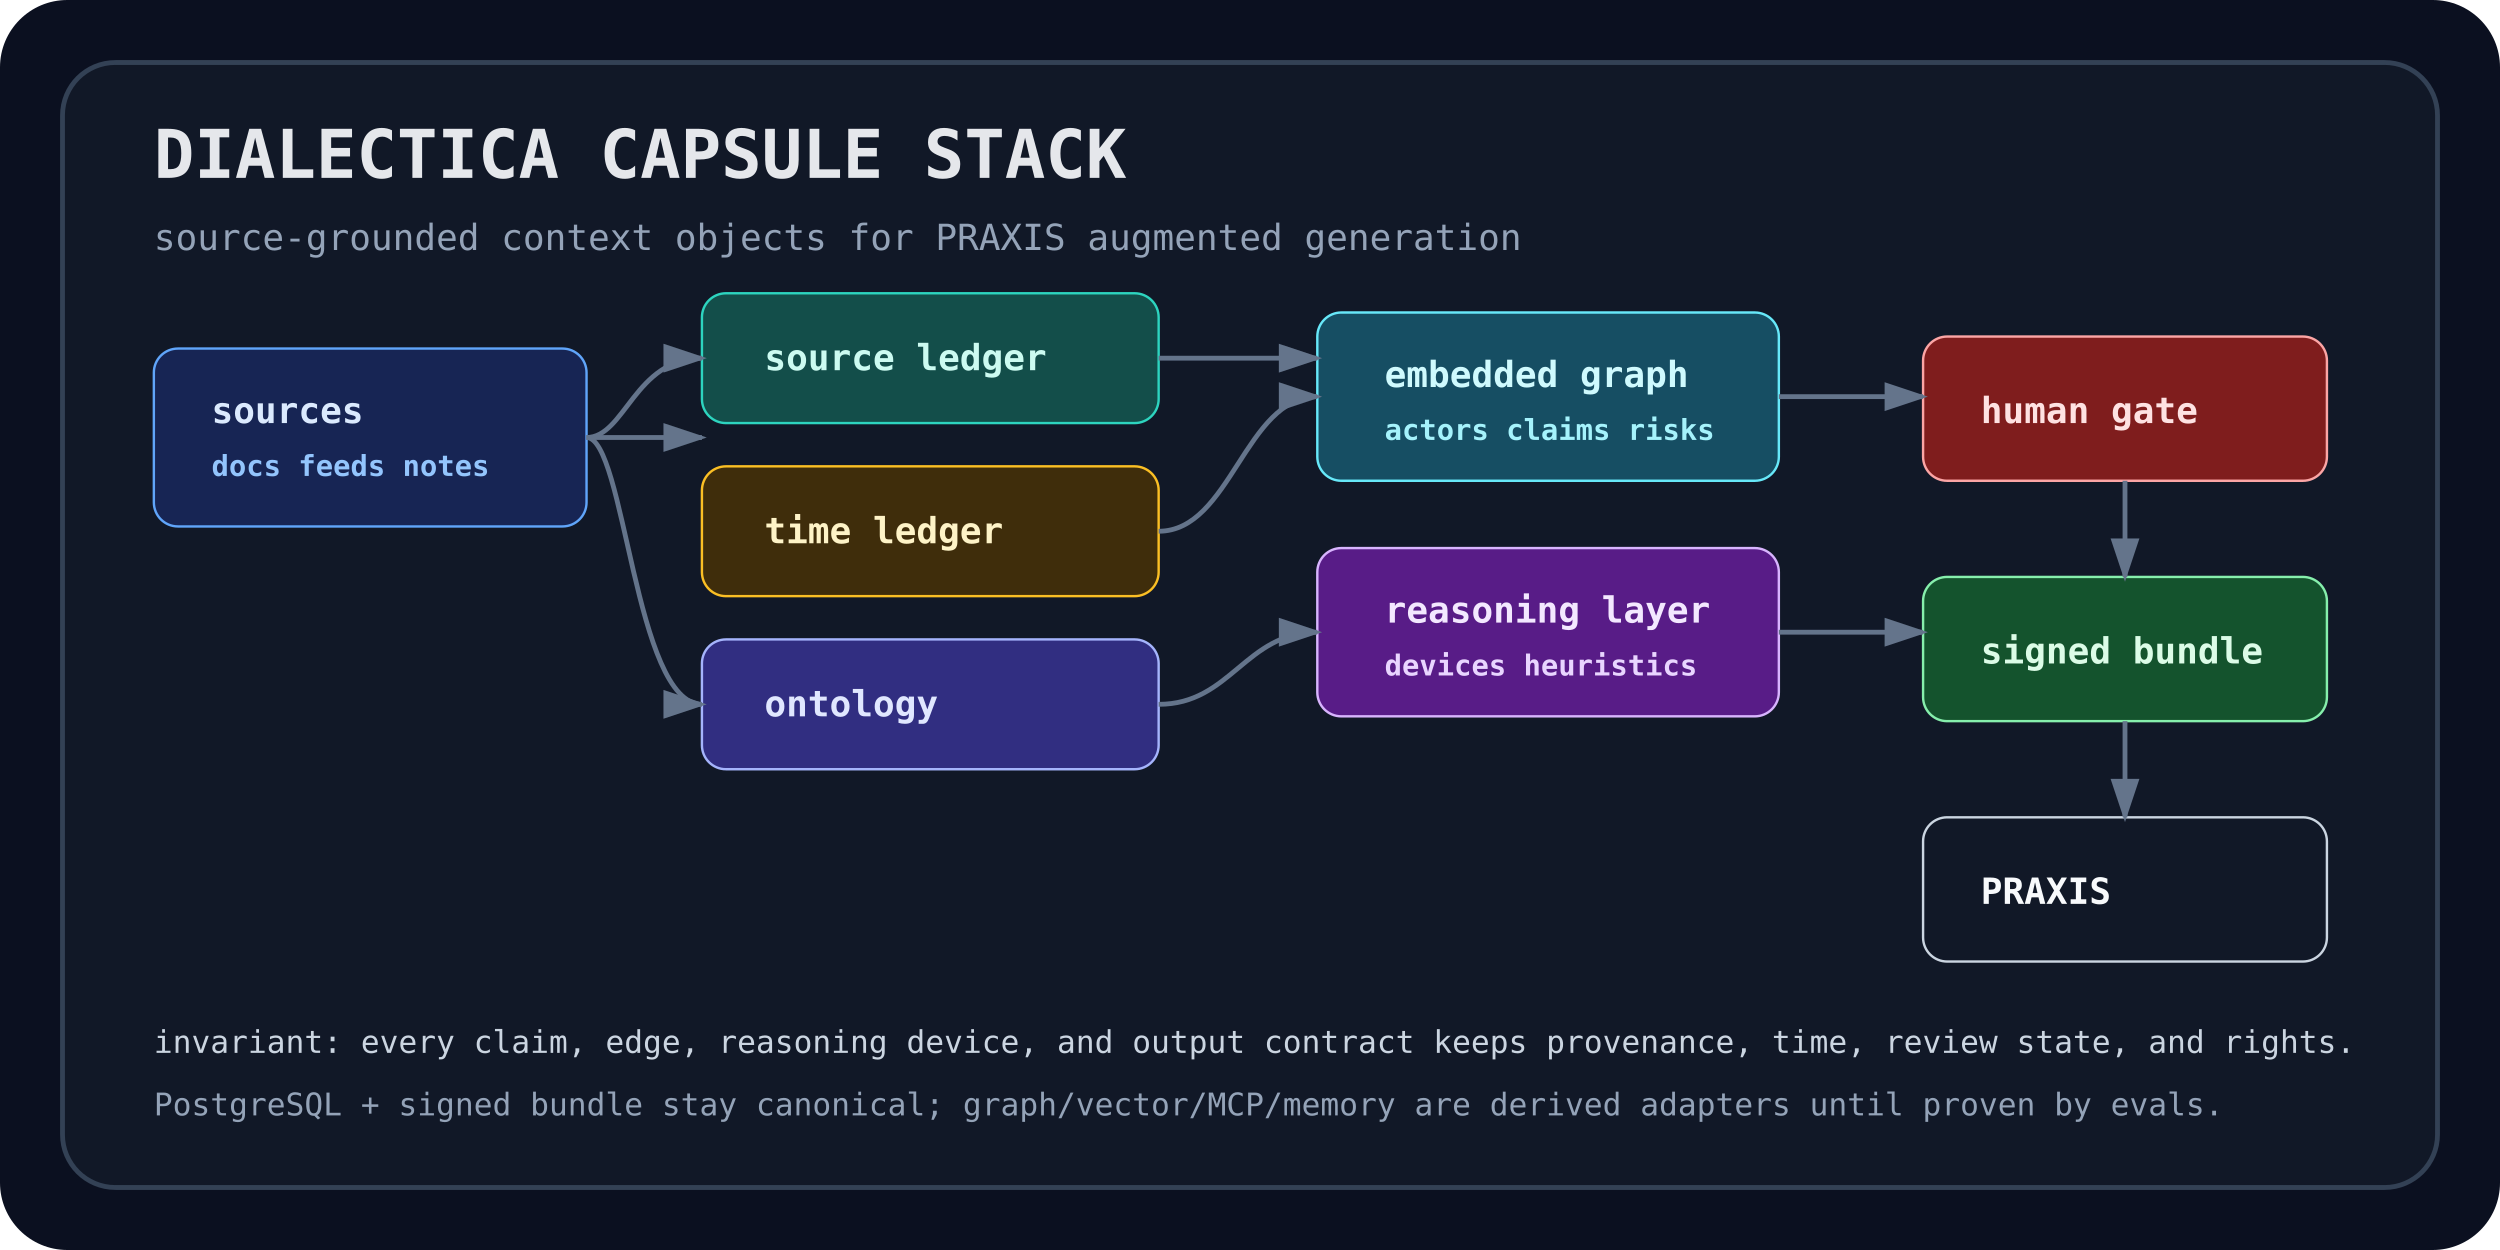
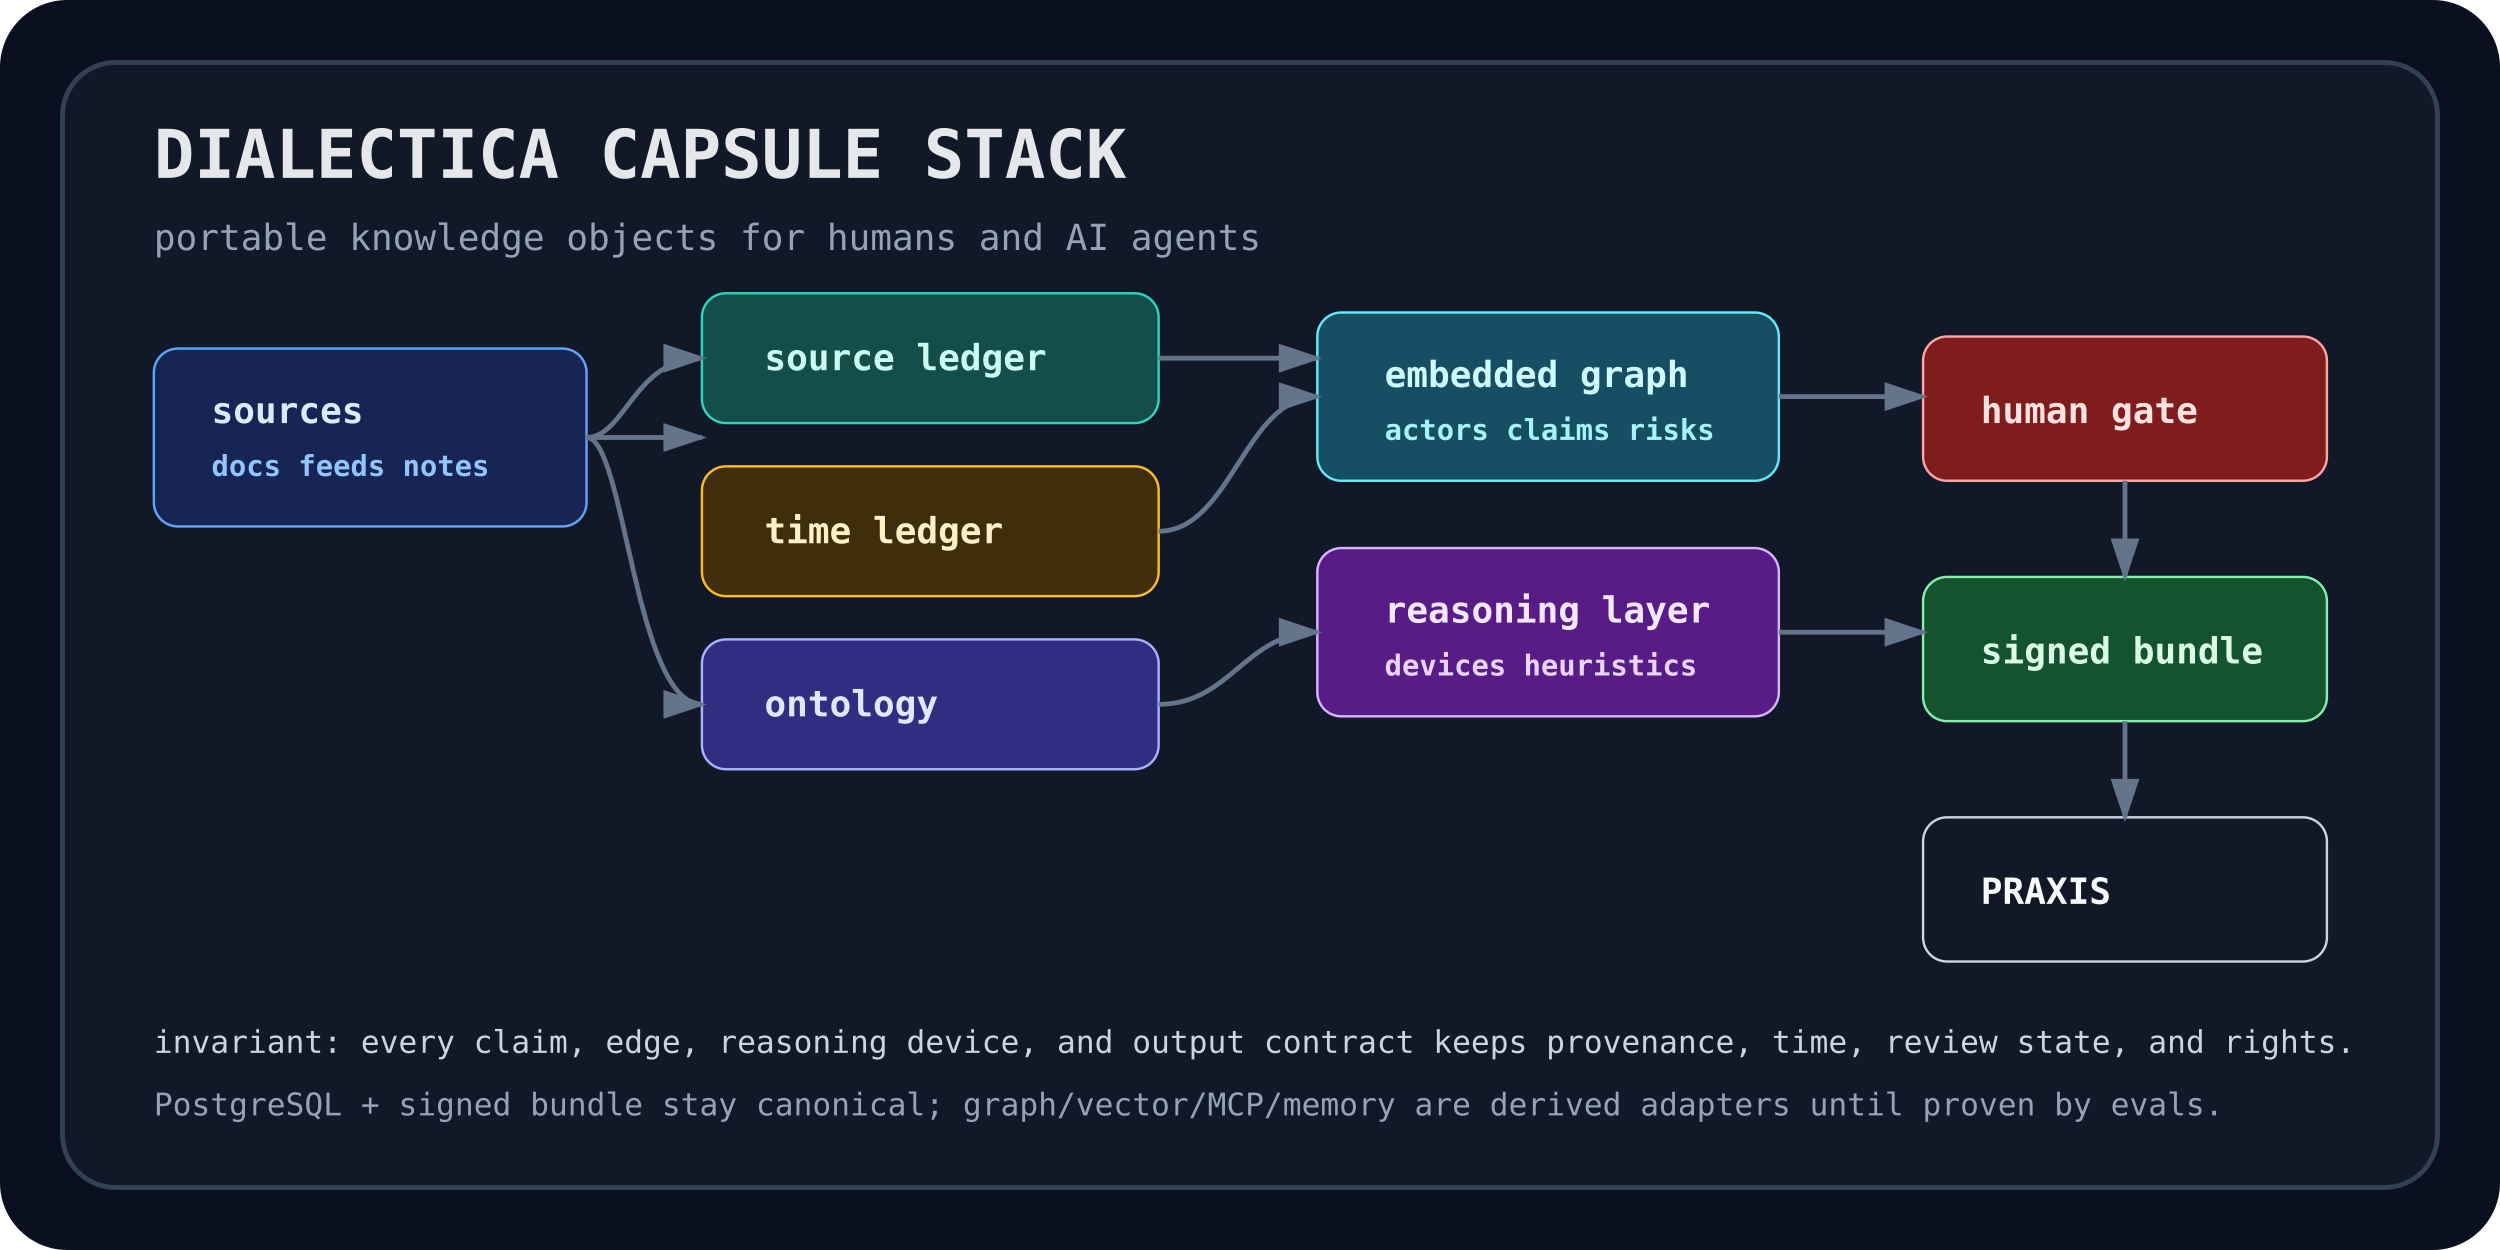
<svg xmlns="http://www.w3.org/2000/svg" width="1040" height="520" viewBox="0 0 1040 520" fill="none" role="img" aria-labelledby="title desc">
  <rect width="1040" height="520" rx="28" fill="#0B1020" />
  <rect x="26" y="26" width="988" height="468" rx="22" fill="#111827" stroke="#334155" stroke-width="2" />
  <text x="64" y="74" fill="#E5E7EB" font-family=" ui-monospace, SFMono-Regular, Menlo, Consolas, monospace" font-size="28" font-weight="700">DIALECTICA CAPSULE STACK</text>
-   <text x="64" y="104" fill="#94A3B8" font-family=" ui-monospace, SFMono-Regular, Menlo, Consolas, monospace" font-size="15">source-grounded context objects for PRAXIS augmented generation</text>
+   <text x="64" y="104" fill="#94A3B8" font-family=" ui-monospace, SFMono-Regular, Menlo, Consolas, monospace" font-size="15">portable knowledge objects for humans and AI agents</text>
  <g font-family=" ui-monospace, SFMono-Regular, Menlo, Consolas, monospace" font-size="15" font-weight="700">
    <rect x="64" y="145" width="180" height="74" rx="10" fill="#172554" stroke="#60A5FA" />
    <text x="88" y="176" fill="#DBEAFE">sources</text>
    <text x="88" y="198" fill="#93C5FD" font-size="12">docs feeds notes</text>
    <rect x="292" y="122" width="190" height="54" rx="10" fill="#134E4A" stroke="#2DD4BF" />
    <text x="318" y="154" fill="#CCFBF1">source ledger</text>
    <rect x="292" y="194" width="190" height="54" rx="10" fill="#3F2D0B" stroke="#FBBF24" />
    <text x="318" y="226" fill="#FEF3C7">time ledger</text>
    <rect x="292" y="266" width="190" height="54" rx="10" fill="#312E81" stroke="#A5B4FC" />
    <text x="318" y="298" fill="#E0E7FF">ontology</text>
    <rect x="548" y="130" width="192" height="70" rx="10" fill="#164E63" stroke="#67E8F9" />
    <text x="576" y="161" fill="#CFFAFE">embedded graph</text>
    <text x="576" y="183" fill="#A5F3FC" font-size="12">actors claims risks</text>
    <rect x="548" y="228" width="192" height="70" rx="10" fill="#581C87" stroke="#D8B4FE" />
    <text x="576" y="259" fill="#F3E8FF">reasoning layer</text>
    <text x="576" y="281" fill="#E9D5FF" font-size="12">devices heuristics</text>
    <rect x="800" y="140" width="168" height="60" rx="10" fill="#7F1D1D" stroke="#FCA5A5" />
    <text x="824" y="176" fill="#FEE2E2">human gate</text>
    <rect x="800" y="240" width="168" height="60" rx="10" fill="#14532D" stroke="#86EFAC" />
    <text x="824" y="276" fill="#DCFCE7">signed bundle</text>
    <rect x="800" y="340" width="168" height="60" rx="10" fill="#111827" stroke="#CBD5E1" />
    <text x="824" y="376" fill="#F8FAFC">PRAXIS</text>
  </g>
  <g stroke="#64748B" stroke-width="2" marker-end="url(#arrow)">
    <path d="M244 182H292" />
    <path d="M244 182C260 182 264 149 292 149" />
    <path d="M244 182C260 182 264 293 292 293" />
    <path d="M482 149H548" />
    <path d="M482 221C512 221 518 165 548 165" />
    <path d="M482 293C512 293 518 263 548 263" />
    <path d="M740 165H800" />
    <path d="M740 263H800" />
    <path d="M884 200V240" />
    <path d="M884 300V340" />
  </g>
  <g font-family=" ui-monospace, SFMono-Regular, Menlo, Consolas, monospace" font-size="13">
    <text x="64" y="438" fill="#CBD5E1">invariant: every claim, edge, reasoning device, and output contract keeps provenance, time, review state, and rights.</text>
    <text x="64" y="464" fill="#94A3B8">PostgreSQL + signed bundle stay canonical; graph/vector/MCP/memory are derived adapters until proven by evals.</text>
  </g>
  <defs>
    <marker id="arrow" markerWidth="10" markerHeight="10" refX="8" refY="3" orient="auto" markerUnits="strokeWidth">
      <path d="M0,0 L0,6 L9,3 z" fill="#64748B" />
    </marker>
  </defs>
</svg>
